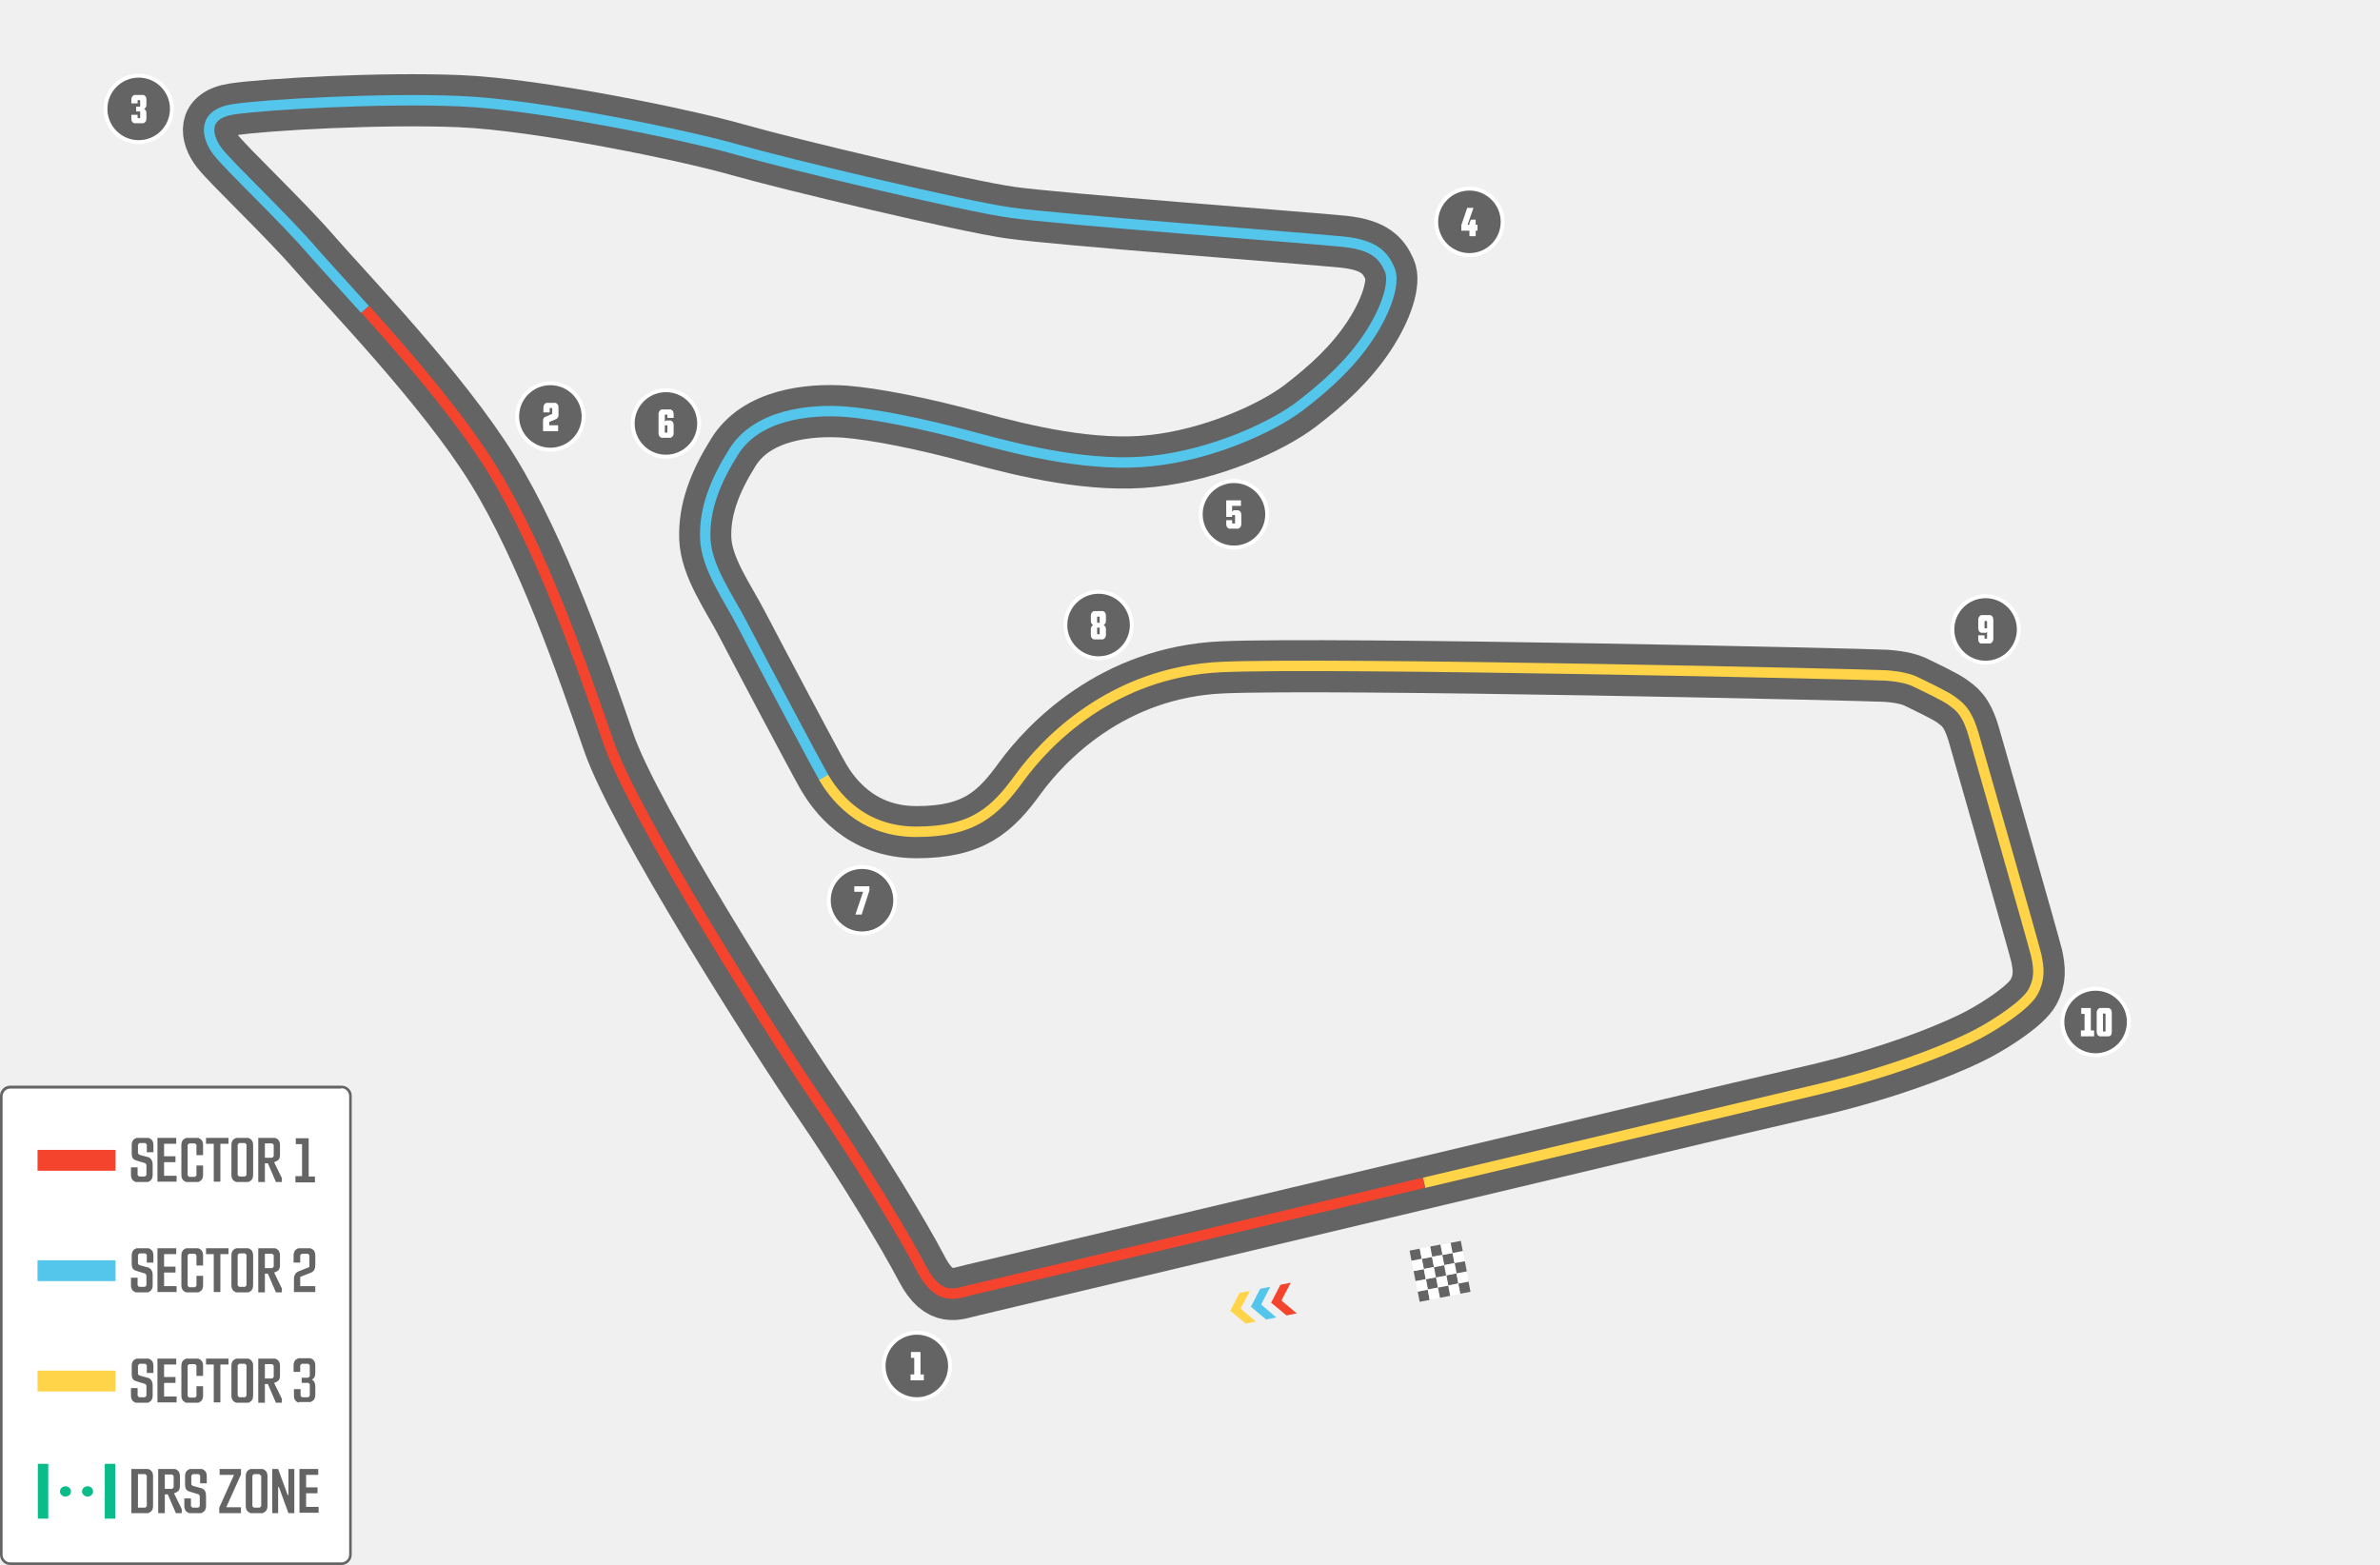
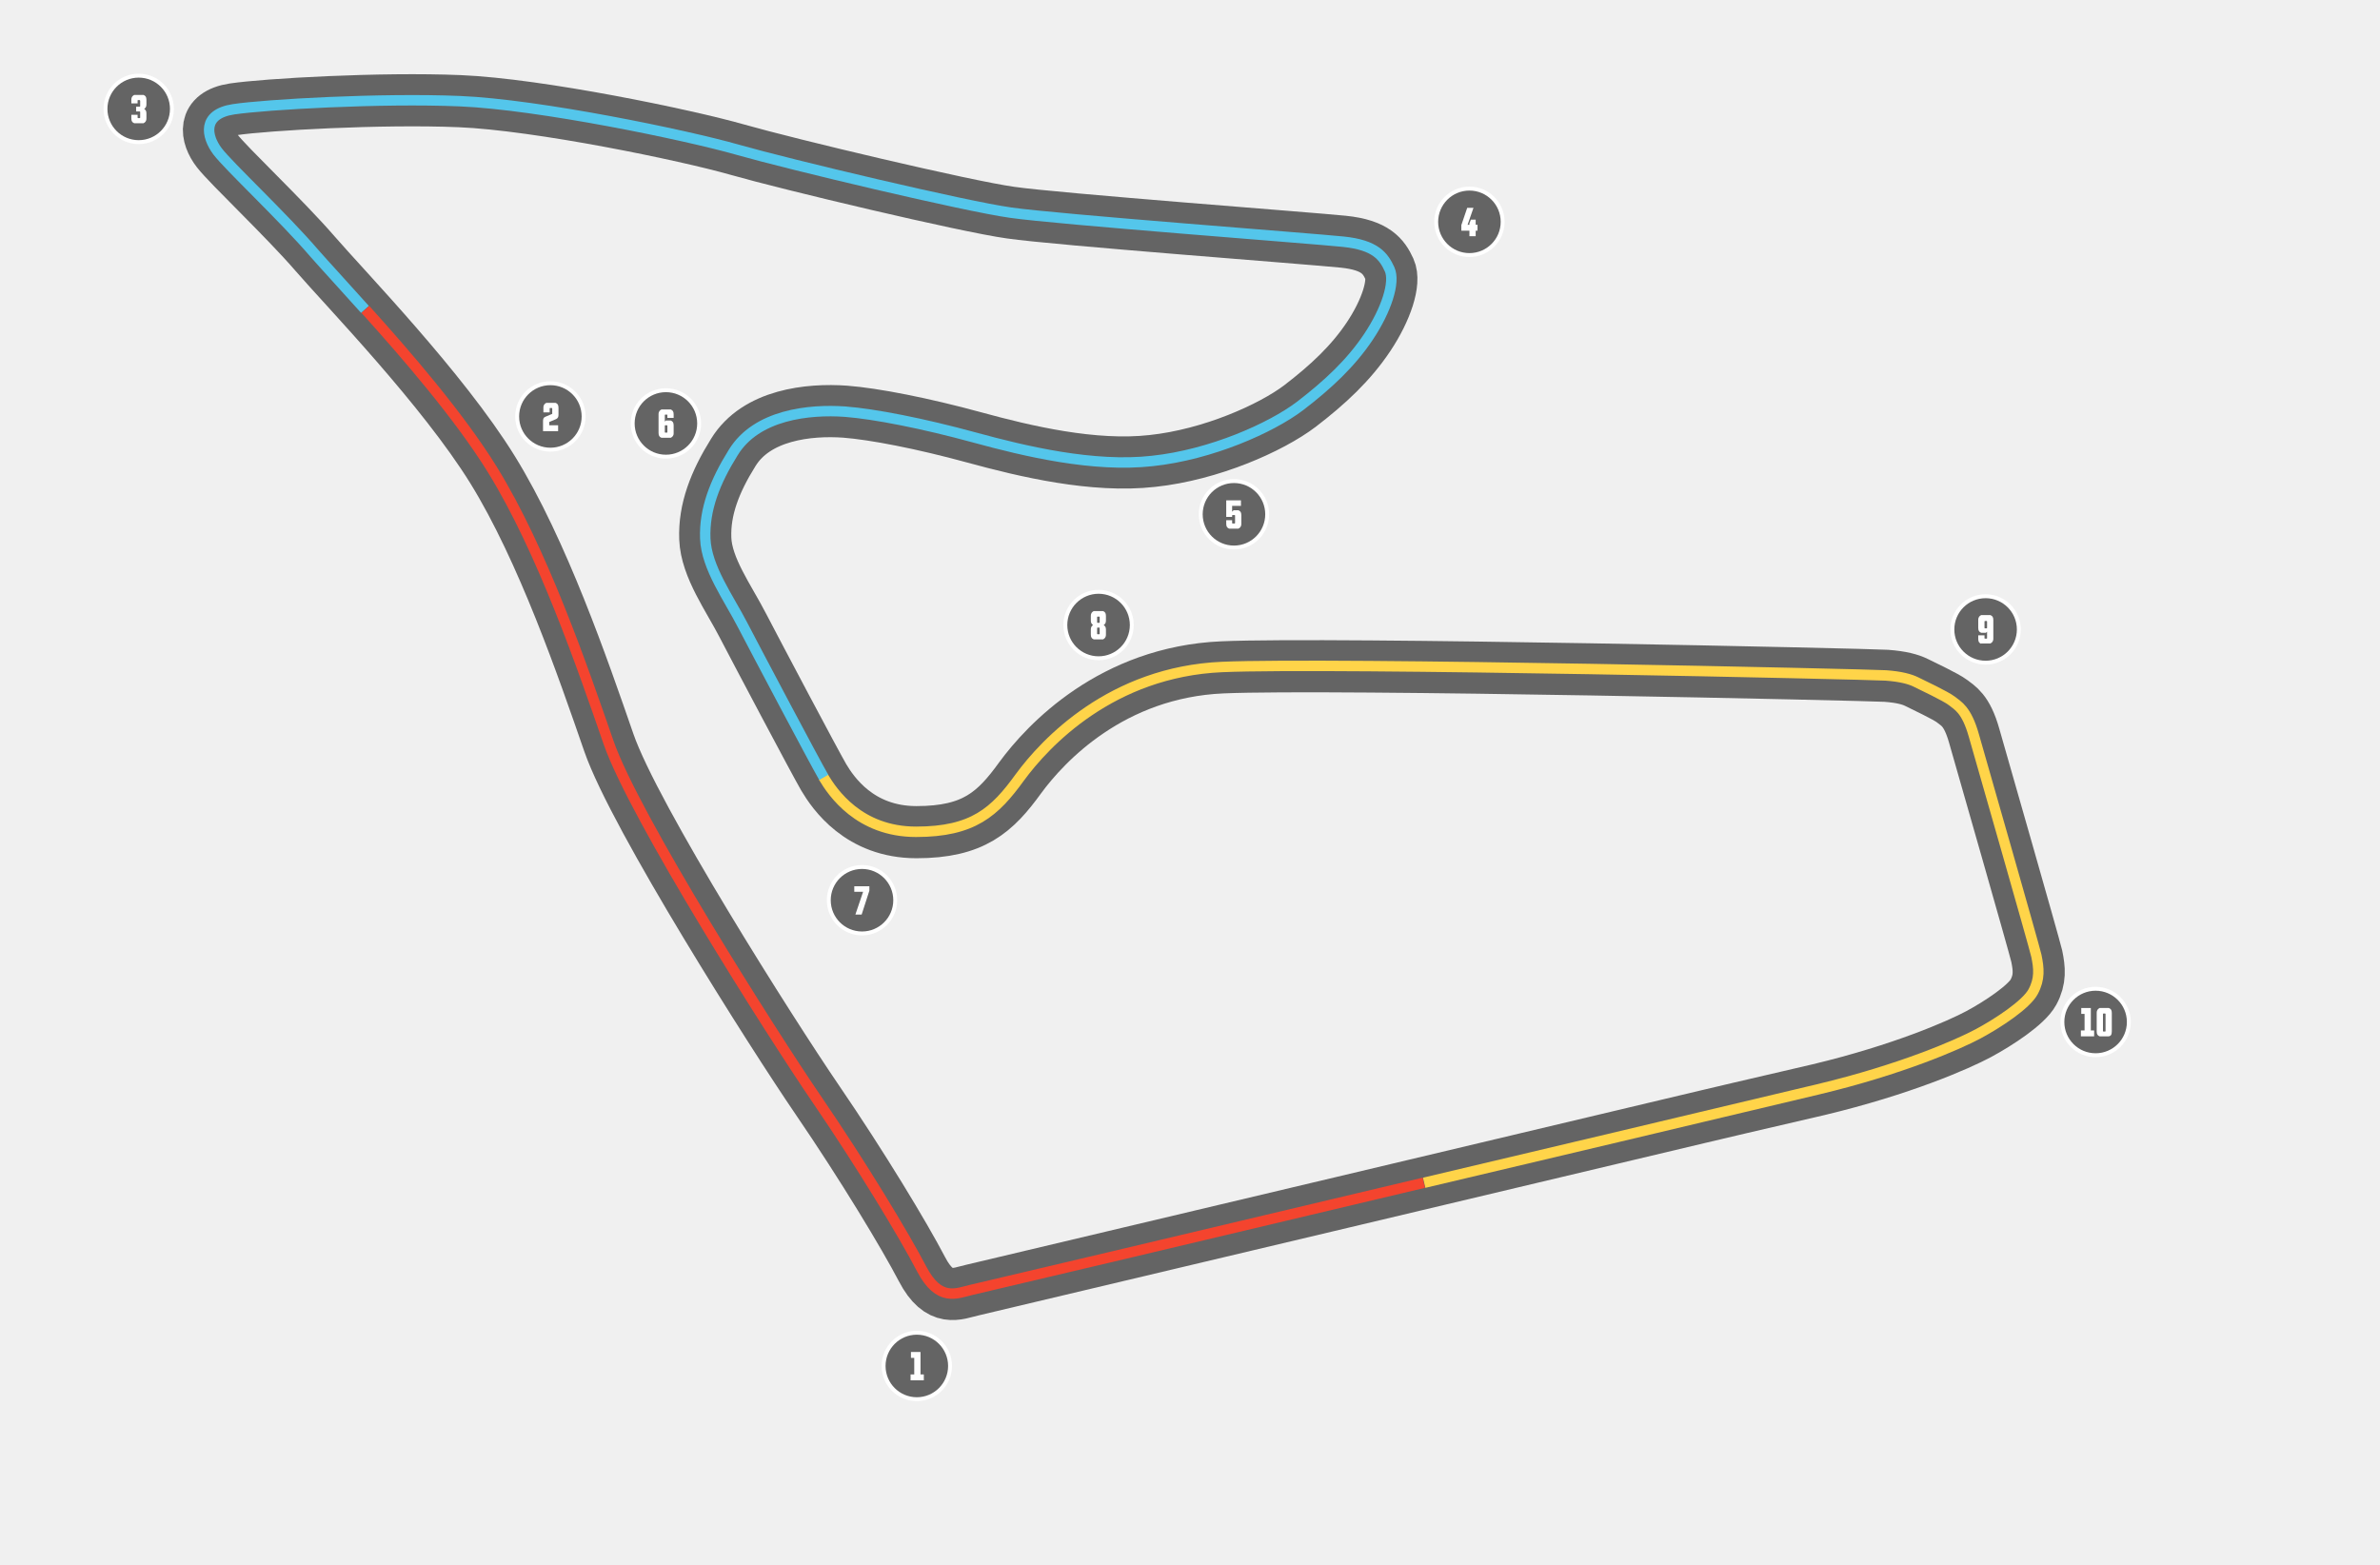
- <svg xmlns="http://www.w3.org/2000/svg" xmlns:xlink="http://www.w3.org/1999/xlink" version="1.1" x="0px" y="0px" viewBox="0 0 646.9 425.4" style="enable-background:new 0 0 646.9 425.4;" xml:space="preserve">
+ <svg xmlns="http://www.w3.org/2000/svg" version="1.1" x="0px" y="0px" viewBox="0 0 646.9 425.4" style="enable-background:new 0 0 646.9 425.4;" xml:space="preserve">
  <style type="text/css">
	.st0{fill:none;stroke:#646464;stroke-width:14.173;stroke-linecap:round;stroke-linejoin:round;stroke-miterlimit:10;}
	.st1{fill:none;stroke:#FFD449;stroke-width:2.835;stroke-miterlimit:10;}
	.st2{fill:none;stroke:#54C6EB;stroke-width:2.835;stroke-miterlimit:10;}
	.st3{fill:none;stroke:#F4442E;stroke-width:2.835;stroke-miterlimit:10;}
	.st4{fill:none;stroke:#FFFFFF;stroke-width:2.126;}
	.st5{fill:#646464;}
	.st6{fill:#FFFFFF;}
	.st7{fill:none;stroke:#646464;stroke-width:2.835;stroke-miterlimit:10;}
	.st8{fill:#FF3380;}
	.st9{fill:none;stroke:#FF3380;stroke-width:1.984;stroke-miterlimit:10;}
	.st10{fill:#09BC8A;}
	.st11{fill:none;stroke:#09BC8A;stroke-width:1.984;stroke-miterlimit:10;}
	.st12{fill:none;stroke:#09BC8A;stroke-width:2.21;stroke-miterlimit:10;}
	.st13{fill:none;stroke:#F4442E;stroke-width:5.669;stroke-miterlimit:10;}
	.st14{fill:none;stroke:#54C6EB;stroke-width:5.669;stroke-miterlimit:10;}
	.st15{fill:none;stroke:#FFD449;stroke-width:5.669;stroke-miterlimit:10;}
	.st16{fill:none;stroke:#09BC8A;stroke-width:2.835;stroke-miterlimit:10;}
	.st17{clip-path:url(#SVGID_00000088824697458540873400000017804721473239325316_);}
	.st18{fill:#F4442E;}
	.st19{fill:#54C6EB;}
	.st20{fill:#FFD449;}
</style>
  <g id="コース">
    <path class="st0" d="M462.2,303.7c0,0-194,46.1-198,47c-4,0.9-8.8,3.5-13.6-5.7c-4.8-9.2-16.2-28.1-28.5-46.1   c-12.3-18-49.6-76.8-56.6-97c-7-20.2-18-52.2-31.6-74.2s-40-49.2-48.3-58.8S62.2,45.1,59.1,41.1S54.8,31,63.5,29.7   c8.8-1.3,40-3.1,61.5-2.2c21.5,0.9,61.5,9.2,75.5,13.2s61.9,15.4,74.2,17.1c12.3,1.8,81.7,7,90.4,7.9c8.8,0.9,11,4,12.6,7.5   c1.6,3.5-0.9,11.1-5.7,18.3s-11,13-18.7,18.9c-7.8,5.9-24.1,13.2-40.1,14.9c-16,1.8-34.5-2.6-48.4-6.4c-13.9-3.8-27.2-6.4-35.1-7   c-9.8-0.7-24.1,0.8-30.4,11.1c-5,8-7.9,15.5-7.6,23.4c0.3,7.9,6.4,16.2,10.2,23.6c3.8,7.3,19.5,37,22,41.3   c2.5,4.2,9.7,14.9,25.2,14.9s21.4-5.4,28.2-14.8c6.9-9.4,24.9-28.7,55-30c30.1-1.3,176.3,2,180.4,2.3c4.1,0.3,6.6,1,8.2,1.8   s8,3.8,9.7,5.1c1.6,1.3,4,2.3,6,9.4c2,7,16.2,56.5,17,59.9c0.7,3.4,1,6.3-0.9,9.8c-1.9,3.5-9.5,8.5-14.9,11.4   c-5.4,2.9-20.9,9.7-43.5,15.1C479.5,299.6,462.2,303.7,462.2,303.7z" />
  </g>
  <g id="セクター">
    <path class="st1" d="M223.8,211.2c2.5,4.2,9.7,14.9,25.2,14.9s21.4-5.4,28.2-14.8c6.9-9.4,24.9-28.7,55-30   c30.1-1.3,176.3,2,180.4,2.3c4.1,0.3,6.6,1,8.2,1.8s8,3.8,9.7,5.1c1.6,1.3,4,2.3,6,9.4c2,7,16.2,56.5,17,59.9   c0.7,3.4,1,6.3-0.9,9.8c-1.9,3.5-9.5,8.5-14.9,11.4c-5.4,2.9-20.9,9.7-43.5,15.1c-14.7,3.5-32,7.6-32,7.6s-34.8,8.3-75.1,17.8" />
    <path class="st2" d="M99.2,84.1c-5.9-6.6-10.9-12-13.8-15.3c-8.3-9.7-23.3-23.7-26.3-27.7S54.8,31,63.5,29.7   c8.8-1.3,40-3.1,61.5-2.2c21.5,0.9,61.5,9.2,75.5,13.2s61.9,15.4,74.2,17.1c12.3,1.8,81.7,7,90.4,7.9c8.8,0.9,11,4,12.6,7.5   c1.6,3.5-0.9,11.1-5.7,18.3s-11,13-18.7,18.9c-7.8,5.9-24.1,13.2-40.1,14.9c-16,1.8-34.5-2.6-48.4-6.4c-13.9-3.8-27.2-6.4-35.1-7   c-9.8-0.7-24.1,0.8-30.4,11.1c-5,8-7.9,15.5-7.6,23.4c0.3,7.9,6.4,16.2,10.2,23.6c3.8,7.3,19.5,37,22,41.3" />
    <path class="st3" d="M387,321.5c-55.1,13.1-120.6,28.6-122.9,29.1c-4,0.9-8.8,3.5-13.6-5.7c-4.8-9.2-16.2-28.1-28.5-46.1   c-12.3-18-49.6-76.8-56.6-97c-7-20.2-18-52.2-31.6-74.2c-8.9-14.4-23.3-31.1-34.5-43.5" />
  </g>
  <g id="コーナー番号">
    <g>
      <g>
        <circle class="st4" cx="249.2" cy="371.3" r="8.5" />
        <circle class="st5" cx="249.2" cy="371.3" r="8.5" />
      </g>
      <g>
        <path class="st6" d="M247.5,375.2v-1.6h1v-4.5h-0.9v-1.6h2.6v6.1h0.9v1.6H247.5z" />
      </g>
    </g>
    <g>
      <g>
        <circle class="st4" cx="149.6" cy="113.2" r="8.5" />
        <circle class="st5" cx="149.6" cy="113.2" r="8.5" />
      </g>
      <g>
        <path class="st6" d="M147.6,117.1v-2.6c0-0.6,0.1-1,0.6-1.2l1.9-0.8V111l-0.1-0.1h-0.5l-0.1,0.1v1.1h-1.7v-1.3     c0-0.8,0.4-1.1,0.8-1.3h2.5c0.5,0.2,0.8,0.5,0.8,1.3v1.9c0,0.6-0.1,0.9-0.6,1.2l-1.9,0.8v0.9h2.4v1.6H147.6z" />
      </g>
    </g>
    <g>
      <g>
        <circle class="st4" cx="37.7" cy="29.6" r="8.5" />
        <circle class="st5" cx="37.7" cy="29.6" r="8.5" />
      </g>
      <g>
        <path class="st6" d="M36.5,33.5c-0.5-0.2-0.8-0.5-0.8-1.3v-1h1.7V32l0.1,0.1H38l0.1-0.1v-1.6L38,30.3h-1V29h1l0.1-0.1v-1.5     L38,27.2h-0.5l-0.1,0.1v0.8h-1.7v-1c0-0.8,0.4-1.1,0.8-1.3h2.5c0.5,0.2,0.8,0.5,0.8,1.3v1.3c0,0.6-0.2,0.9-0.6,1.2     c0.4,0.3,0.6,0.6,0.6,1.2v1.4c0,0.8-0.4,1.1-0.8,1.3H36.5z" />
      </g>
    </g>
    <g>
      <g>
        <circle class="st4" cx="399.4" cy="60.3" r="8.5" />
        <circle class="st5" cx="399.4" cy="60.3" r="8.5" />
      </g>
      <g>
        <path class="st6" d="M401.1,62.7v1.5h-1.7v-1.5h-2.2v-1.5l1.6-4.7h1.7l-1.6,4.6h0.5v-0.4l0.4-1h1.3v1.4h0.5v1.6H401.1z" />
      </g>
    </g>
    <g>
      <g>
        <circle class="st4" cx="335.4" cy="139.8" r="8.5" />
        <circle class="st5" cx="335.4" cy="139.8" r="8.5" />
      </g>
      <g>
        <path class="st6" d="M334.1,143.7c-0.5-0.2-0.8-0.5-0.8-1.3v-1h1.6v0.8l0.1,0.1h0.6l0.1-0.1v-2.1l-0.1-0.1H335l-0.1,0.1v0.4h-1.6     V136h4v1.5h-2.4v1.6l0.4-0.4h1.3c0.5,0.2,0.8,0.5,0.8,1.3v2.4c0,0.8-0.4,1.1-0.8,1.3H334.1z" />
      </g>
    </g>
    <g>
      <g>
        <circle class="st4" cx="181" cy="115.1" r="8.5" />
        <circle class="st5" cx="181" cy="115.1" r="8.5" />
      </g>
      <g>
        <path class="st6" d="M182.3,119h-2.5c-0.5-0.2-0.8-0.5-0.8-1.3v-5.1c0-0.8,0.4-1.1,0.8-1.3h2.5c0.5,0.2,0.8,0.5,0.8,1.3v1h-1.7     v-0.8l-0.1-0.1h-0.5l-0.1,0.1v1.8l0.3-0.3h1.3c0.5,0.2,0.8,0.5,0.8,1.3v2.2C183.1,118.5,182.7,118.8,182.3,119z M181.3,117.6     l0.1-0.1v-1.8l-0.1-0.1h-0.5l-0.1,0.1v1.8l0.1,0.1H181.3z" />
      </g>
    </g>
    <g>
      <g>
        <circle class="st4" cx="234.3" cy="244.7" r="8.5" />
        <circle class="st5" cx="234.3" cy="244.7" r="8.5" />
      </g>
      <g>
        <path class="st6" d="M232.5,248.6l2.1-6.2h-2.4v-1.5h4.1v1.2l-2.1,6.5H232.5z" />
      </g>
    </g>
    <g>
      <g>
        <circle class="st4" cx="298.6" cy="169.9" r="8.5" />
        <circle class="st5" cx="298.6" cy="169.9" r="8.5" />
      </g>
      <g>
        <path class="st6" d="M297.3,173.8c-0.5-0.2-0.8-0.5-0.8-1.3v-1.4c0-0.6,0.2-0.9,0.6-1.2c-0.4-0.3-0.6-0.6-0.6-1.2v-1.3     c0-0.8,0.4-1.1,0.8-1.3h2.5c0.5,0.2,0.8,0.5,0.8,1.3v1.3c0,0.6-0.2,0.9-0.6,1.2c0.4,0.3,0.6,0.6,0.6,1.2v1.4     c0,0.8-0.4,1.1-0.8,1.3H297.3z M298.2,169.2l0.1,0.1h0.5l0.1-0.1v-1.5l-0.1-0.1h-0.5l-0.1,0.1V169.2z M298.9,172.3v-1.6l-0.1-0.1     h-0.5l-0.1,0.1v1.6l0.1,0.1h0.5L298.9,172.3z" />
      </g>
    </g>
    <g>
      <g>
        <circle class="st4" cx="539.7" cy="171.1" r="8.5" />
        <circle class="st5" cx="539.7" cy="171.1" r="8.5" />
      </g>
      <g>
        <path class="st6" d="M538.5,175c-0.5-0.2-0.8-0.5-0.8-1.3v-1h1.7v0.8l0.1,0.1h0.5l0.1-0.1v-1.8l-0.3,0.3h-1.3     c-0.5-0.2-0.8-0.5-0.8-1.3v-2.2c0-0.8,0.4-1.1,0.8-1.3h2.5c0.5,0.2,0.8,0.5,0.8,1.3v5.1c0,0.8-0.4,1.1-0.8,1.3H538.5z      M540.1,170.7v-1.8l-0.1-0.1h-0.5l-0.1,0.1v1.8l0.1,0.1h0.5L540.1,170.7z" />
      </g>
    </g>
    <g>
      <g>
        <circle class="st4" cx="569.6" cy="277.8" r="8.5" />
        <circle class="st5" cx="569.6" cy="277.8" r="8.5" />
      </g>
      <g>
        <path class="st6" d="M565.6,281.7v-1.6h1v-4.5h-0.9v-1.6h2.6v6.1h0.9v1.6H565.6z" />
        <path class="st6" d="M573.2,281.7h-2.5c-0.5-0.2-0.8-0.5-0.8-1.3v-5.1c0-0.8,0.4-1.1,0.8-1.3h2.5c0.5,0.2,0.8,0.5,0.8,1.3v5.1     C574,281.3,573.7,281.6,573.2,281.7z M572.3,275.6l-0.1-0.1h-0.5l-0.1,0.1v4.7l0.1,0.1h0.5l0.1-0.1V275.6z" />
      </g>
    </g>
  </g>
-   <g id="アイコン">
-     <g>
-       <g>
-         <path class="st6" d="M2.8,425.1c-1.4,0-2.5-1.1-2.5-2.5V298c0-1.4,1.1-2.5,2.5-2.5h90c1.4,0,2.5,1.1,2.5,2.5v124.7     c0,1.4-1.1,2.5-2.5,2.5H2.8z" />
-         <path class="st5" d="M92.8,295.8c1.2,0,2.1,1,2.1,2.1v124.7c0,1.2-1,2.1-2.1,2.1h-90c-1.2,0-2.1-1-2.1-2.1V298     c0-1.2,1-2.1,2.1-2.1H92.8 M92.8,295.1h-90c-1.6,0-2.8,1.3-2.8,2.8v124.7c0,1.6,1.3,2.8,2.8,2.8h90c1.6,0,2.8-1.3,2.8-2.8V298     C95.7,296.4,94.4,295.1,92.8,295.1L92.8,295.1z" />
-       </g>
-       <g>
-         <path class="st5" d="M41.5,316.7v2.6c0,1.3-0.6,1.7-1.3,2h-3.3c-0.7-0.3-1.3-0.7-1.3-2v-2h1.8v2.1l0.4,0.4h1.6l0.4-0.4v-2.8     l-0.3-0.4l-2.6-0.8c-0.8-0.3-1.1-0.8-1.1-1.9v-2.2c0-1.3,0.6-1.7,1.3-2h3.3c0.7,0.3,1.3,0.7,1.3,2v1.9h-1.8v-2.1l-0.4-0.4h-1.6     l-0.4,0.4v2.4l0.4,0.4l2.6,0.7C41.1,315,41.5,315.5,41.5,316.7z" />
-         <path class="st5" d="M42.8,309.3h5.1v1.6h-3.3v3.4h3.1v1.6h-3.1v3.7H48v1.6h-5.2V309.3z" />
-         <path class="st5" d="M55.2,319.3c0,1.3-0.6,1.7-1.3,2h-3.3c-0.7-0.3-1.3-0.7-1.3-2v-8c0-1.3,0.6-1.7,1.3-2h3.3     c0.7,0.3,1.3,0.7,1.3,2v2.7h-1.8v-2.8l-0.4-0.4h-1.6l-0.4,0.4v8.3l0.4,0.4H53l0.4-0.4v-2.7h1.8V319.3z" />
-         <path class="st5" d="M59.9,310.9v10.3h-1.8v-10.3H56v-1.6h6.1v1.6H59.9z" />
-         <path class="st5" d="M68.8,319.3c0,1.3-0.6,1.7-1.3,2h-3.3c-0.7-0.3-1.3-0.7-1.3-2v-8c0-1.3,0.6-1.7,1.3-2h3.3     c0.7,0.3,1.3,0.7,1.3,2V319.3z M67,311.1l-0.4-0.4H65l-0.4,0.4v8.3l0.4,0.4h1.6l0.4-0.4V311.1z" />
-         <path class="st5" d="M70.2,321.3v-12h4.6c0.7,0.3,1.3,0.7,1.3,2v2.6c0,1.3-0.6,1.6-1.3,1.9l-0.3,0.1l2.1,4.3v1.1h-1.6l-2.2-5.1     H72v5.1H70.2z M72,310.8v3.9h2l0.4-0.4v-3.1l-0.4-0.4H72z" />
-         <path class="st5" d="M80.3,321.3v-1.6h1.8v-8.7h-1.7v-1.6h3.5v10.4h1.7v1.6H80.3z" />
-       </g>
-       <line class="st13" x1="10.2" y1="315.4" x2="31.4" y2="315.4" />
-       <g>
-         <path class="st5" d="M41.5,346.7v2.6c0,1.3-0.6,1.7-1.3,2h-3.3c-0.7-0.3-1.3-0.7-1.3-2v-2h1.8v2.1l0.4,0.4h1.6l0.4-0.4v-2.8     l-0.3-0.4l-2.6-0.8c-0.8-0.3-1.1-0.8-1.1-1.9v-2.2c0-1.3,0.6-1.7,1.3-2h3.3c0.7,0.3,1.3,0.7,1.3,2v1.9h-1.8v-2.1l-0.4-0.4h-1.6     l-0.4,0.4v2.4l0.4,0.4l2.6,0.7C41.1,345,41.5,345.5,41.5,346.7z" />
-         <path class="st5" d="M42.8,339.3h5.1v1.6h-3.3v3.4h3.1v1.6h-3.1v3.7H48v1.6h-5.2V339.3z" />
-         <path class="st5" d="M55.2,349.3c0,1.3-0.6,1.7-1.3,2h-3.3c-0.7-0.3-1.3-0.7-1.3-2v-8c0-1.3,0.6-1.7,1.3-2h3.3     c0.7,0.3,1.3,0.7,1.3,2v2.7h-1.8v-2.8l-0.4-0.4h-1.6l-0.4,0.4v8.3l0.4,0.4H53l0.4-0.4v-2.7h1.8V349.3z" />
-         <path class="st5" d="M59.9,340.9v10.3h-1.8v-10.3H56v-1.6h6.1v1.6H59.9z" />
-         <path class="st5" d="M68.8,349.3c0,1.3-0.6,1.7-1.3,2h-3.3c-0.7-0.3-1.3-0.7-1.3-2v-8c0-1.3,0.6-1.7,1.3-2h3.3     c0.7,0.3,1.3,0.7,1.3,2V349.3z M67,341.1l-0.4-0.4H65l-0.4,0.4v8.3l0.4,0.4h1.6l0.4-0.4V341.1z" />
-         <path class="st5" d="M70.2,351.3v-12h4.6c0.7,0.3,1.3,0.7,1.3,2v2.6c0,1.3-0.6,1.6-1.3,1.9l-0.3,0.1l2.1,4.3v1.1h-1.6l-2.2-5.1     H72v5.1H70.2z M72,340.8v3.9h2l0.4-0.4v-3.1l-0.4-0.4H72z" />
-         <path class="st5" d="M79.9,351.3v-3.6c0-1.1,0.4-1.7,1.2-2.1l3-1.2v-3.2l-0.4-0.4H82l-0.4,0.4v2h-1.8v-1.9c0-1.3,0.6-1.7,1.3-2     h3.3c0.7,0.3,1.3,0.7,1.3,2v2.5c0,1.1-0.3,1.7-1.1,2.1l-3,1.2v2.5h4.1v1.6H79.9z" />
-       </g>
-       <line class="st14" x1="10.2" y1="345.4" x2="31.4" y2="345.4" />
-       <g>
-         <path class="st5" d="M41.5,376.7v2.6c0,1.3-0.6,1.7-1.3,2h-3.3c-0.7-0.3-1.3-0.7-1.3-2v-2h1.8v2.1l0.4,0.4h1.6l0.4-0.4v-2.8     l-0.3-0.4l-2.6-0.8c-0.8-0.3-1.1-0.8-1.1-1.9v-2.2c0-1.3,0.6-1.7,1.3-2h3.3c0.7,0.3,1.3,0.7,1.3,2v1.9h-1.8v-2.1l-0.4-0.4h-1.6     l-0.4,0.4v2.4l0.4,0.4l2.6,0.7C41.1,375,41.5,375.5,41.5,376.7z" />
-         <path class="st5" d="M42.8,369.3h5.1v1.6h-3.3v3.4h3.1v1.6h-3.1v3.7H48v1.6h-5.2V369.3z" />
-         <path class="st5" d="M55.2,379.3c0,1.3-0.6,1.7-1.3,2h-3.3c-0.7-0.3-1.3-0.7-1.3-2v-8c0-1.3,0.6-1.7,1.3-2h3.3     c0.7,0.3,1.3,0.7,1.3,2v2.7h-1.8v-2.8l-0.4-0.4h-1.6l-0.4,0.4v8.3l0.4,0.4H53l0.4-0.4v-2.7h1.8V379.3z" />
-         <path class="st5" d="M59.9,370.9v10.3h-1.8v-10.3H56v-1.6h6.1v1.6H59.9z" />
-         <path class="st5" d="M68.8,379.3c0,1.3-0.6,1.7-1.3,2h-3.3c-0.7-0.3-1.3-0.7-1.3-2v-8c0-1.3,0.6-1.7,1.3-2h3.3     c0.7,0.3,1.3,0.7,1.3,2V379.3z M67,371.1l-0.4-0.4H65l-0.4,0.4v8.3l0.4,0.4h1.6l0.4-0.4V371.1z" />
-         <path class="st5" d="M70.2,381.3v-12h4.6c0.7,0.3,1.3,0.7,1.3,2v2.6c0,1.3-0.6,1.6-1.3,1.9l-0.3,0.1l2.1,4.3v1.1h-1.6l-2.2-5.1     H72v5.1H70.2z M72,370.8v3.9h2l0.4-0.4v-3.1l-0.4-0.4H72z" />
-         <path class="st5" d="M81.2,381.3c-0.7-0.3-1.3-0.7-1.3-2v-1.7h1.8v1.8l0.4,0.4h1.7l0.4-0.4v-3.2l-0.4-0.3h-1.8v-1.4h1.8l0.4-0.4     v-3l-0.4-0.4H82l-0.4,0.4v1.8h-1.8v-1.7c0-1.3,0.6-1.7,1.3-2h3.3c0.7,0.3,1.3,0.7,1.3,2v1.9c0,1-0.2,1.5-0.9,1.9     c0.6,0.4,0.9,0.9,0.9,1.9v2.2c0,1.3-0.6,1.7-1.3,2H81.2z" />
-       </g>
-       <line class="st15" x1="10.2" y1="375.4" x2="31.4" y2="375.4" />
-       <g>
-         <path class="st5" d="M41.6,409.3c0,1.3-0.6,1.7-1.3,2h-4.6v-12h4.6c0.7,0.3,1.3,0.7,1.3,2V409.3z M37.5,400.8v9h2l0.4-0.4v-8.3     l-0.4-0.4H37.5z" />
-         <path class="st5" d="M43,411.3v-12h4.6c0.7,0.3,1.3,0.7,1.3,2v2.6c0,1.3-0.6,1.6-1.3,1.9l-0.3,0.1l2.1,4.3v1.1h-1.6l-2.2-5.1     h-0.8v5.1H43z M44.8,400.8v3.9h2l0.4-0.4v-3.1l-0.4-0.4H44.8z" />
-         <path class="st5" d="M56,406.7v2.6c0,1.3-0.6,1.7-1.3,2h-3.3c-0.7-0.3-1.3-0.7-1.3-2v-2h1.8v2.1l0.4,0.4h1.6l0.4-0.4v-2.8     l-0.3-0.4l-2.6-0.8c-0.8-0.3-1.1-0.8-1.1-1.9v-2.2c0-1.3,0.6-1.7,1.3-2h3.3c0.7,0.3,1.3,0.7,1.3,2v1.9h-1.8v-2.1l-0.4-0.4h-1.6     l-0.4,0.4v2.4l0.4,0.4l2.6,0.7C55.7,405,56,405.5,56,406.7z" />
-         <path class="st5" d="M63.6,400.9h-3.9v-1.6h5.8v1.5l-4,8.9h4v1.6h-5.9v-1.5L63.6,400.9z" />
-         <path class="st5" d="M72.7,409.3c0,1.3-0.6,1.7-1.3,2h-3.3c-0.7-0.3-1.3-0.7-1.3-2v-8c0-1.3,0.6-1.7,1.3-2h3.3     c0.7,0.3,1.3,0.7,1.3,2V409.3z M70.9,401.1l-0.4-0.4H69l-0.4,0.4v8.3l0.4,0.4h1.6l0.4-0.4V401.1z" />
-         <path class="st5" d="M78.4,399.3H80v12h-1.6l-2.6-7.1h-0.2v7.1h-1.6v-12h1.6l2.6,7.1h0.2V399.3z" />
-         <path class="st5" d="M81.4,399.3h5.1v1.6h-3.3v3.4h3.1v1.6h-3.1v3.7h3.4v1.6h-5.2V399.3z" />
-       </g>
-       <g>
-         <g>
-           <g>
-             <g>
-               <line class="st16" x1="11.7" y1="397.9" x2="11.7" y2="412.8" />
-             </g>
-             <g>
-               <ellipse class="st10" cx="17.8" cy="405.4" rx="1.5" ry="1.4" />
-             </g>
-             <g>
-               <ellipse class="st10" cx="23.8" cy="405.4" rx="1.5" ry="1.4" />
-             </g>
-             <g>
-               <line class="st16" x1="29.9" y1="397.9" x2="29.9" y2="412.8" />
-             </g>
-           </g>
-         </g>
-       </g>
-     </g>
-     <g>
-       <rect x="385.5" y="350.8" transform="matrix(-0.1891 -0.982 0.982 -0.1891 114.2853 798.7576)" class="st5" width="2.8" height="2.8" />
-       <rect x="384.5" y="345.2" transform="matrix(-0.1891 -0.982 0.982 -0.1891 118.4773 791.0854)" class="st5" width="2.8" height="2.8" />
-       <rect x="387.8" y="347.5" transform="matrix(-0.1891 -0.982 0.982 -0.1891 120.2174 797.0175)" class="st5" width="2.8" height="2.8" />
-       <rect x="386.7" y="341.9" transform="matrix(-0.1891 -0.982 0.982 -0.1891 124.4094 789.3453)" class="st5" width="2.8" height="2.8" />
-       <rect x="393.4" y="346.4" transform="matrix(-0.1891 -0.982 0.982 -0.1891 127.8896 801.2096)" class="st5" width="2.8" height="2.8" />
-       <rect x="392.3" y="340.8" transform="matrix(-0.1891 -0.982 0.982 -0.1891 132.0816 793.5374)" class="st5" width="2.8" height="2.8" />
-       <rect x="383.4" y="339.6" transform="matrix(-0.1891 -0.982 0.982 -0.1891 122.6694 783.4133)" class="st5" width="2.8" height="2.8" />
-       <rect x="383.9" y="342.4" transform="matrix(-0.1891 -0.982 0.982 -0.1891 120.5733 787.2493)" class="st6" width="2.8" height="2.8" />
-       <rect x="385" y="348" transform="matrix(-0.1891 -0.982 0.982 -0.1891 116.3813 794.9215)" class="st6" width="2.8" height="2.8" />
-       <rect x="388.3" y="350.2" transform="matrix(-0.1891 -0.982 0.982 -0.1891 118.1214 800.8536)" class="st6" width="2.8" height="2.8" />
-       <rect x="387.3" y="344.7" transform="matrix(-0.1891 -0.982 0.982 -0.1891 122.3134 793.1815)" class="st6" width="2.8" height="2.8" />
-       <rect x="386.2" y="339.1" transform="matrix(-0.1891 -0.982 0.982 -0.1891 126.5054 785.5093)" class="st6" width="2.8" height="2.8" />
-       <rect x="389.5" y="341.3" transform="matrix(-0.1891 -0.982 0.982 -0.1891 128.2455 791.4414)" class="st6" width="2.8" height="2.8" />
-       <rect x="390.6" y="346.9" transform="matrix(-0.1891 -0.982 0.982 -0.1891 124.0535 799.1136)" class="st6" width="2.8" height="2.8" />
-       <rect x="395.1" y="340.3" transform="matrix(-0.1891 -0.982 0.982 -0.1891 135.9177 795.6334)" class="st6" width="2.8" height="2.8" />
-       <rect x="396.1" y="345.8" transform="matrix(-0.1891 -0.982 0.982 -0.1891 131.7257 803.3056)" class="st6" width="2.8" height="2.8" />
-       <rect x="393.9" y="349.2" transform="matrix(-0.1891 -0.982 0.982 -0.1891 125.7935 805.0457)" class="st6" width="2.8" height="2.8" />
-       <rect x="392.8" y="343.6" transform="matrix(-0.1891 -0.982 0.982 -0.1891 129.9856 797.3735)" class="st6" width="2.8" height="2.8" />
-       <rect x="391.7" y="338" transform="matrix(-0.1891 -0.982 0.982 -0.1891 134.1776 789.7013)" class="st6" width="2.8" height="2.8" />
-       <rect x="391.1" y="349.7" transform="matrix(-0.1891 -0.982 0.982 -0.1891 121.9575 802.9496)" class="st5" width="2.8" height="2.8" />
-       <rect x="390" y="344.1" transform="matrix(-0.1891 -0.982 0.982 -0.1891 126.1495 795.2775)" class="st5" width="2.8" height="2.8" />
-       <rect x="395.6" y="343.1" transform="matrix(-0.1891 -0.982 0.982 -0.1891 133.8217 799.4695)" class="st5" width="2.8" height="2.8" />
-       <rect x="389" y="338.6" transform="matrix(-0.1891 -0.982 0.982 -0.1891 130.3415 787.6053)" class="st5" width="2.8" height="2.8" />
-       <rect x="396.7" y="348.6" transform="matrix(-0.1891 -0.982 0.982 -0.1891 129.6296 807.1417)" class="st5" width="2.8" height="2.8" />
-       <rect x="394.5" y="337.5" transform="matrix(-0.1891 -0.982 0.982 -0.1891 138.0137 791.7973)" class="st5" width="2.8" height="2.8" />
-     </g>
-     <g>
-       <defs>
-         <rect id="SVGID_1_" x="333" y="350.1" transform="matrix(0.9808 -0.1948 0.1948 0.9808 -62.4368 73.8273)" width="22.3" height="8.5" />
-       </defs>
-       <clipPath id="SVGID_00000062188218796842819190000000883263912811797376_">
-         <use xlink:href="#SVGID_1_" style="overflow:visible;" />
-       </clipPath>
-       <g style="clip-path:url(#SVGID_00000062188218796842819190000000883263912811797376_);">
-         <polygon class="st18" points="355.3,359.4 352.5,359.9 345.5,354.1 349.7,346 352.5,345.5 348.3,353.5    " />
-         <polygon class="st19" points="349.7,360.5 346.9,361 340,355.2 344.2,347.1 346.9,346.6 342.8,354.6    " />
-         <polygon class="st20" points="344.1,361.6 341.4,362.1 334.4,356.3 338.6,348.2 341.4,347.7 337.2,355.7    " />
-       </g>
-     </g>
-   </g>
</svg>
